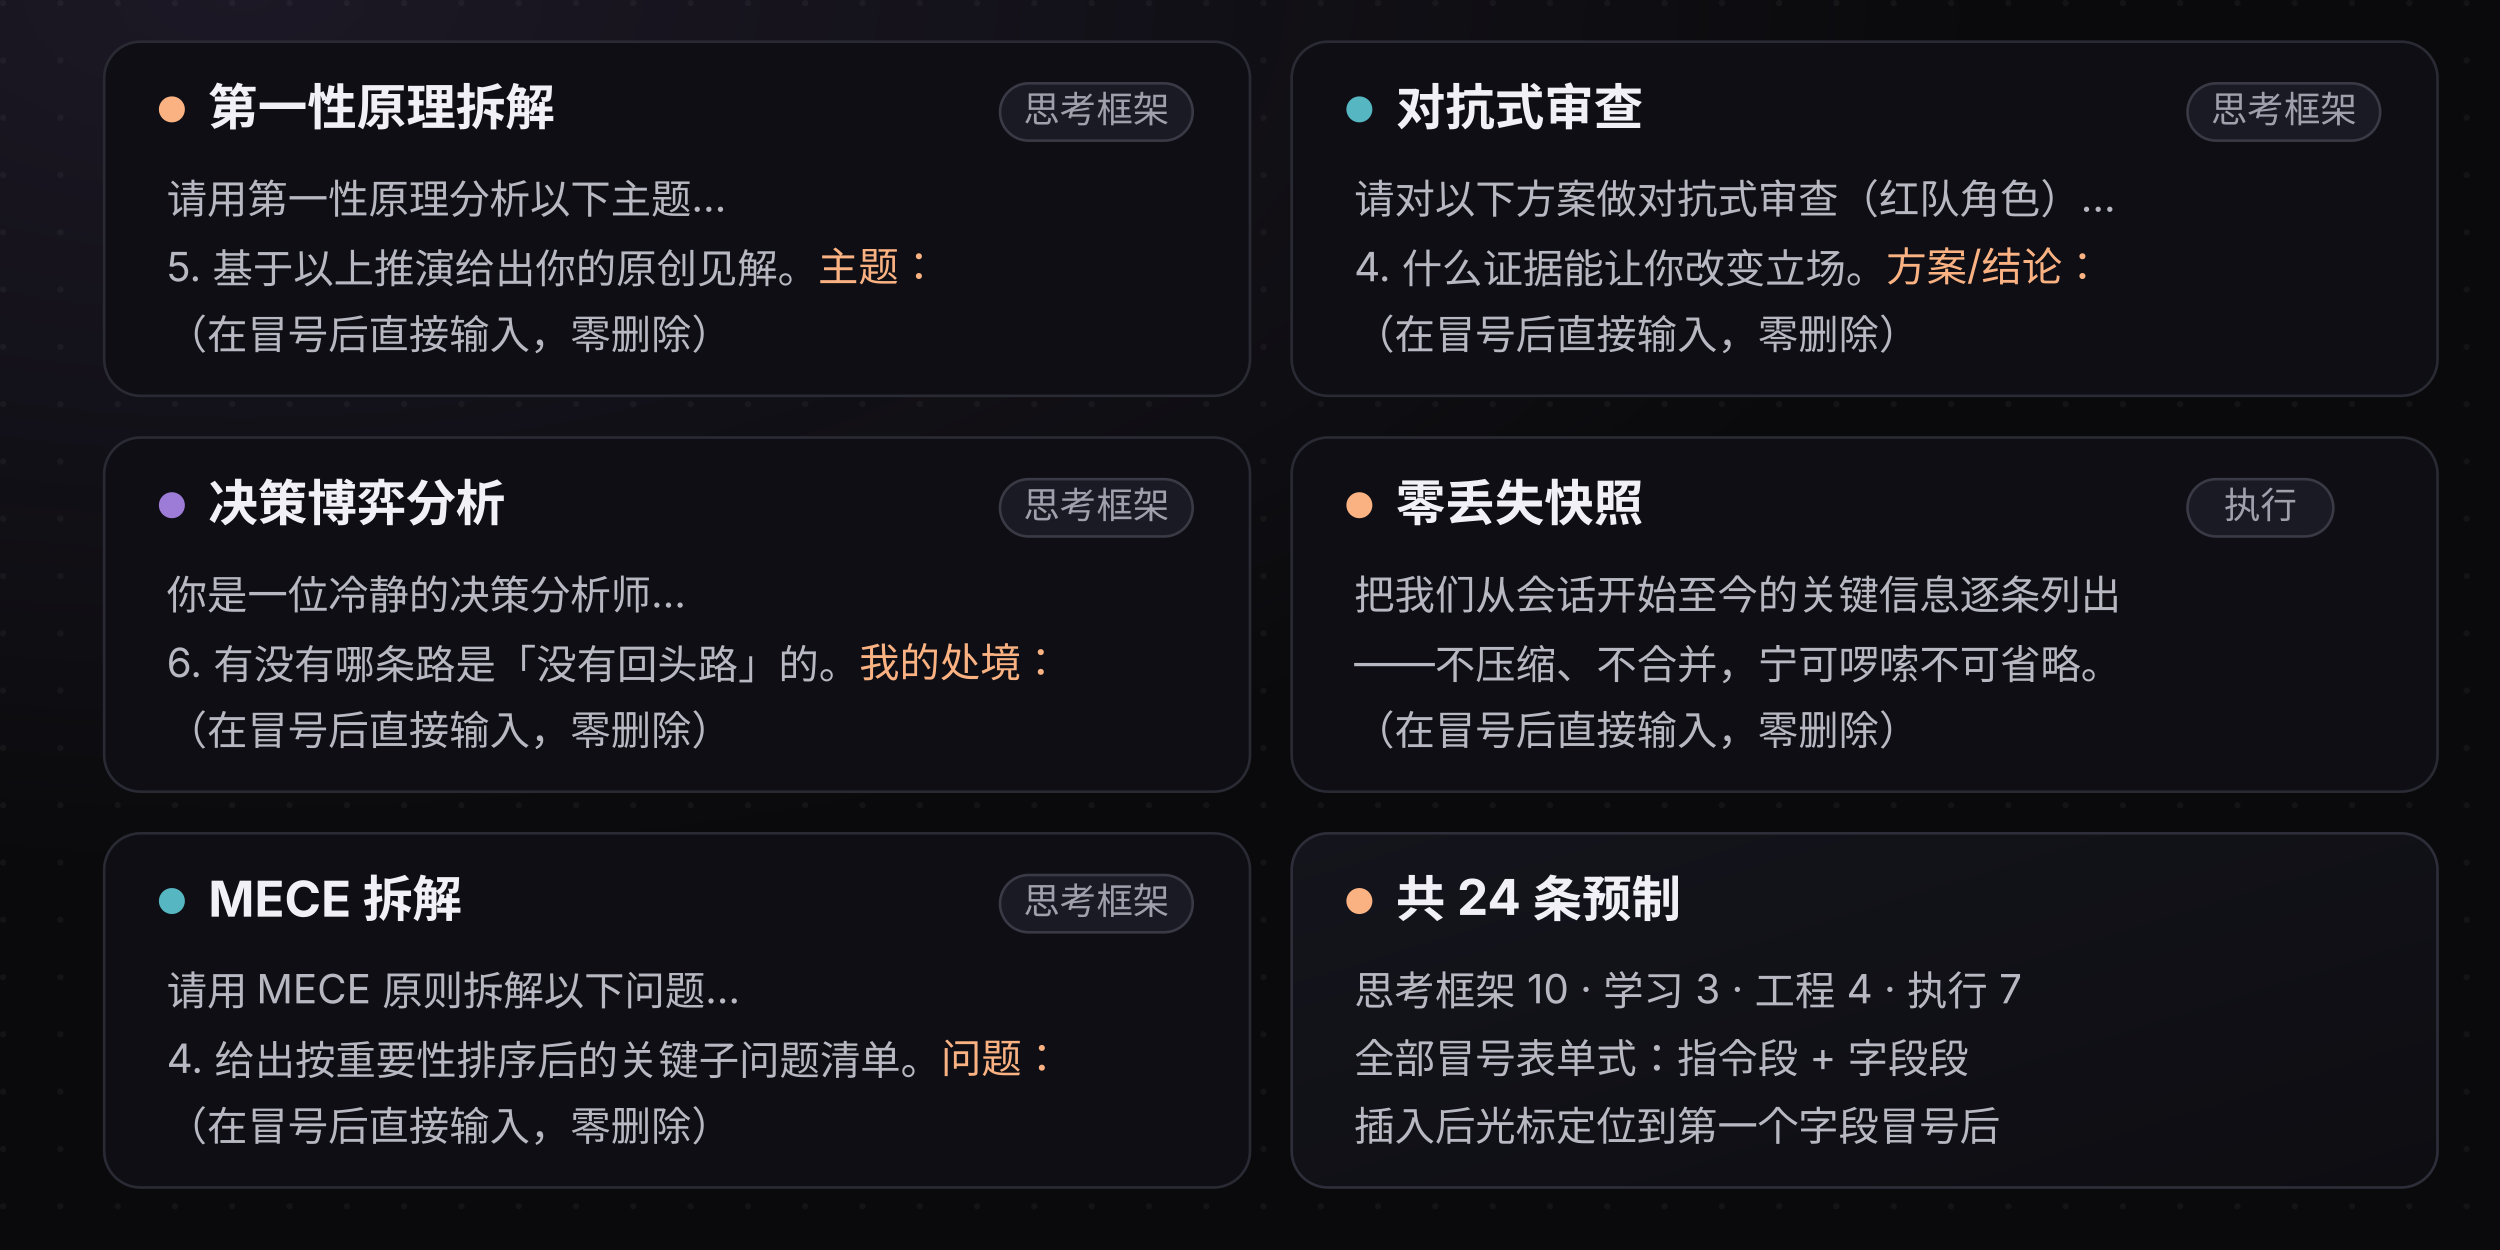
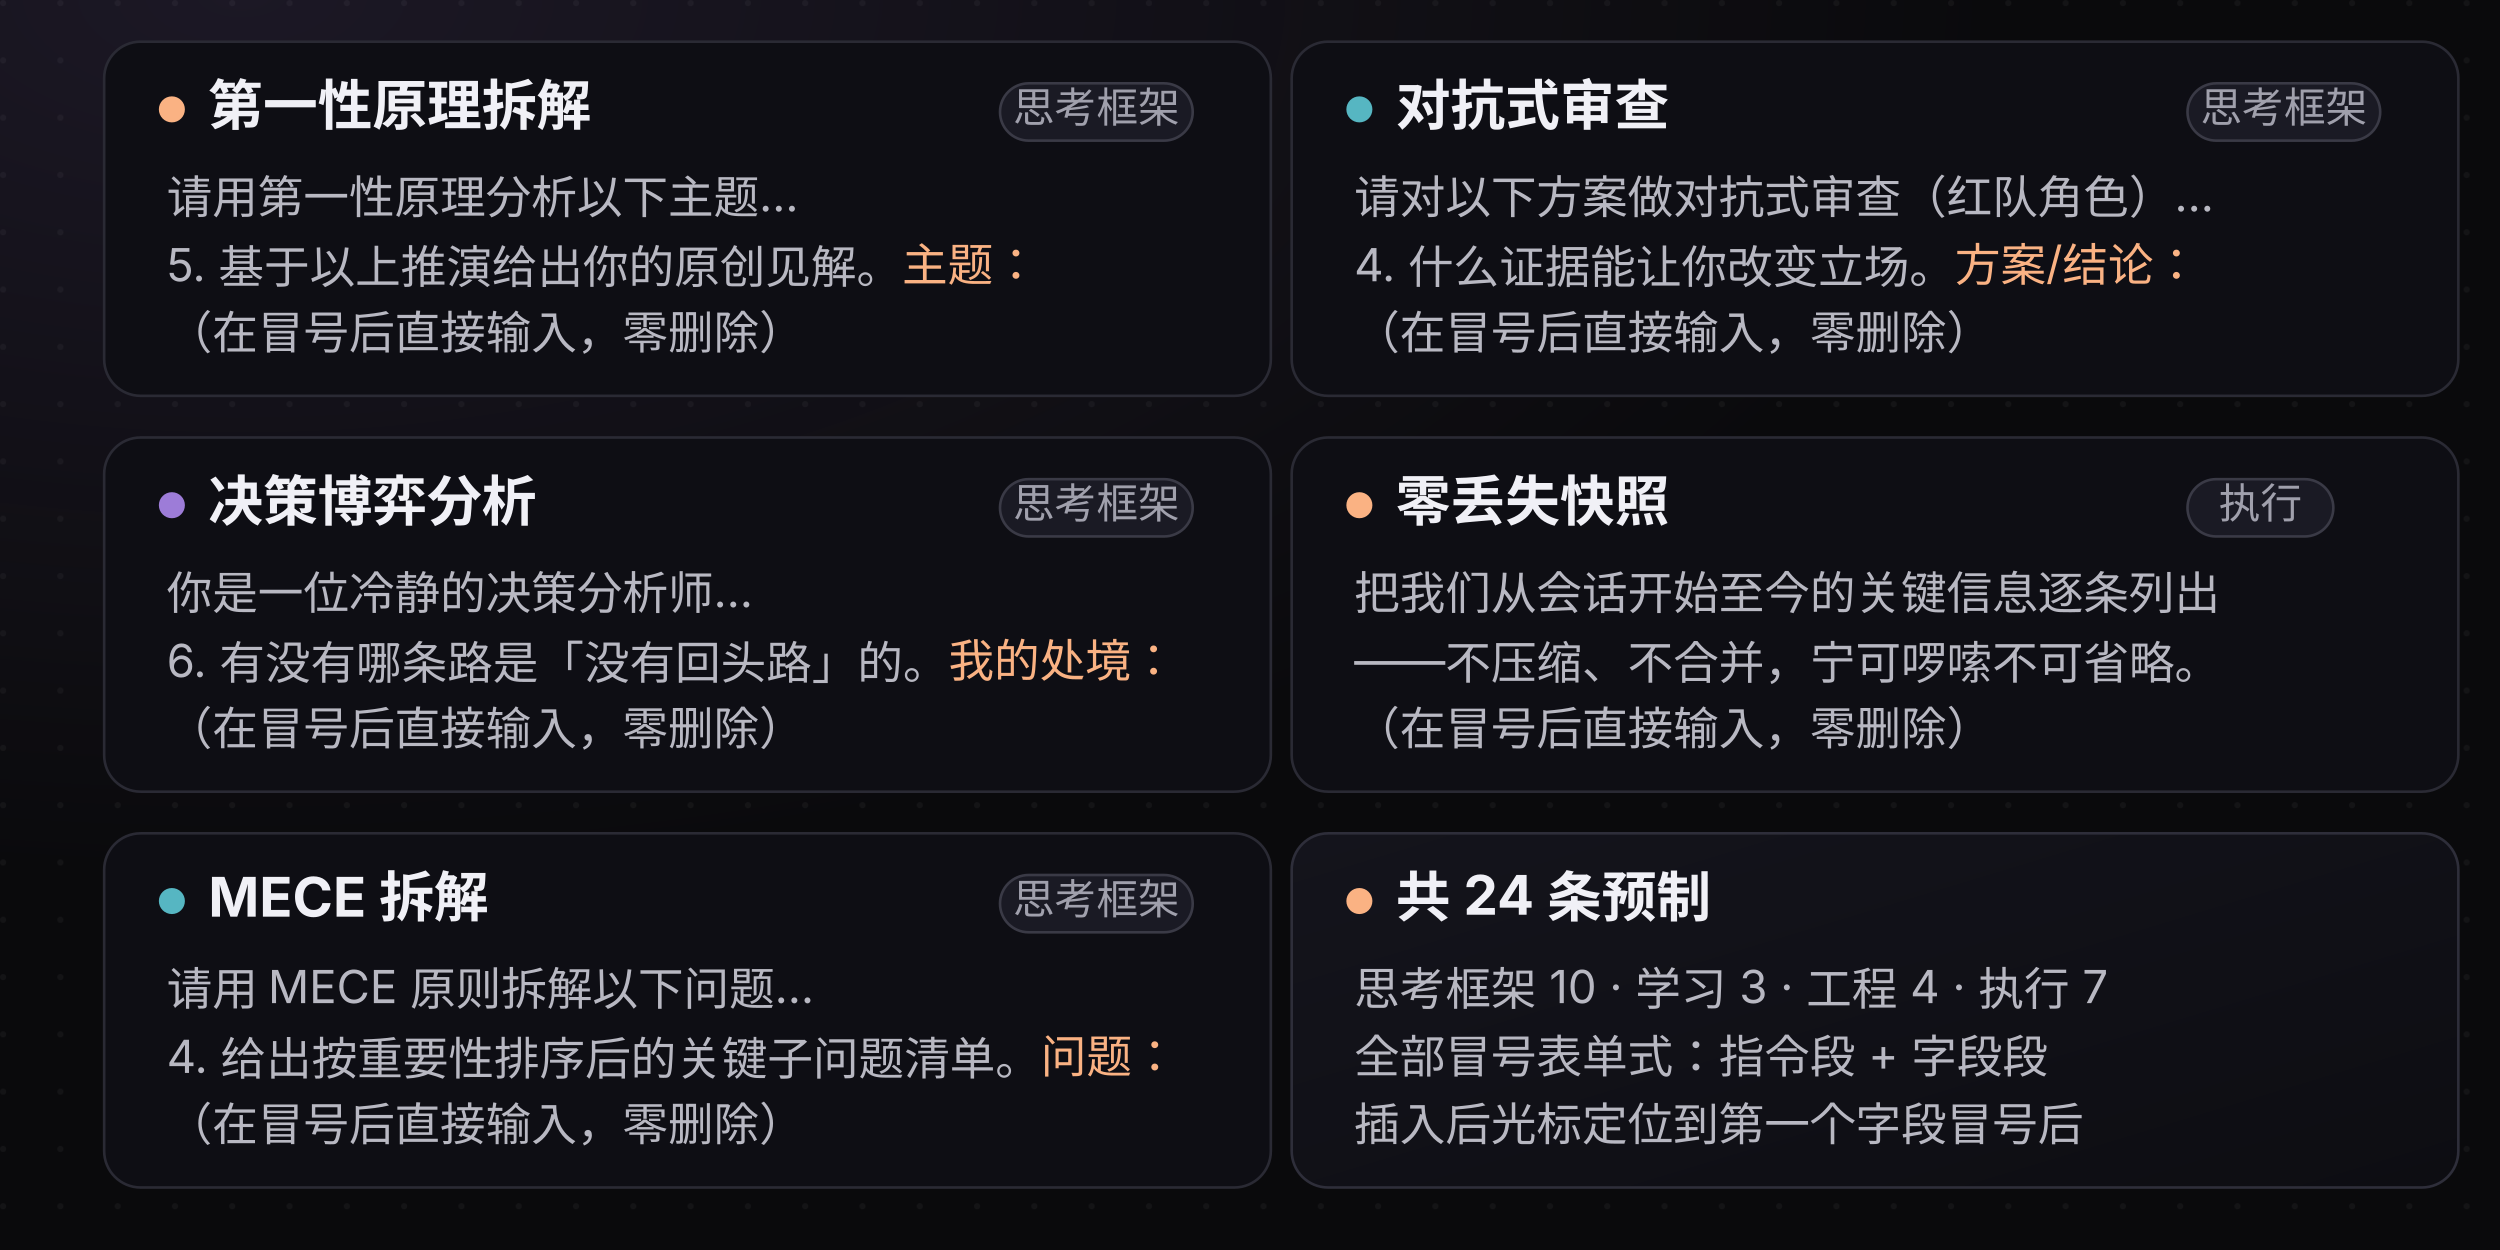
<svg xmlns="http://www.w3.org/2000/svg" width="960" height="480" viewBox="0 0 960 480">
  <defs>
    <radialGradient id="t1o" cx="10%" cy="0%" r="70%">
      <stop offset="0%" stop-color="#9D7CD8" stop-opacity="0.12" />
      <stop offset="100%" stop-color="#9D7CD8" stop-opacity="0" />
    </radialGradient>
    <pattern id="t1dots" width="22" height="22" patternUnits="userSpaceOnUse">
      <circle cx="1.2" cy="1.2" r="1.2" fill="#fff" opacity="0.04" />
    </pattern>
  </defs>
  <rect width="100%" height="100%" fill="#0a0a0c" />
  <rect width="100%" height="100%" fill="url(#t1o)" />
  <rect width="100%" height="100%" fill="url(#t1dots)" />
-   <rect x="40" y="16" width="440" height="136" rx="14" fill="#0e0e14" stroke="#2a2a34" />
+   <rect x="40" y="16" width="448" height="136" rx="14" fill="#0e0e14" stroke="#2a2a34" />
  <circle cx="66" cy="42" r="5" fill="#FAB283" />
-   <text x="80" y="48" font-family="-apple-system,Segoe UI,Microsoft YaHei,PingFang SC,Noto Sans SC,sans-serif" font-size="19" font-weight="700" fill="#f0f0f6">第一性原理拆解</text>
+   <text x="80" y="48" font-family="-apple-system,Segoe UI,Microsoft YaHei,PingFang SC,Noto Sans SC,sans-serif" font-size="21" font-weight="700" fill="#f0f0f6">第一性原理拆解</text>
  <rect x="384" y="32" width="74" height="22" rx="11" fill="#1a1a24" stroke="#3a3a46" />
-   <text x="421" y="47" text-anchor="middle" font-family="-apple-system,Segoe UI,Microsoft YaHei,PingFang SC,Noto Sans SC,sans-serif" font-size="14" fill="#a0a0ac">思考框架</text>
-   <text x="64" y="82" font-family="-apple-system,Segoe UI,Microsoft YaHei,PingFang SC,Noto Sans SC,sans-serif" font-size="15.5" fill="#b8b8c2">请用第一性原理分析以下主题…</text>
-   <text x="64" y="108" font-family="-apple-system,Segoe UI,Microsoft YaHei,PingFang SC,Noto Sans SC,sans-serif" font-size="15.5" fill="#b8b8c2">5. 基于以上推演给出你的原创见解。<tspan fill="#FAB283">主题：</tspan>
+   <text x="421" y="47" text-anchor="middle" font-family="-apple-system,Segoe UI,Microsoft YaHei,PingFang SC,Noto Sans SC,sans-serif" font-size="16" fill="#a0a0ac">思考框架</text>
+   <text x="64" y="82" font-family="-apple-system,Segoe UI,Microsoft YaHei,PingFang SC,Noto Sans SC,sans-serif" font-size="17.5" fill="#b8b8c2">请用第一性原理分析以下主题…</text>
+   <text x="64" y="108" font-family="-apple-system,Segoe UI,Microsoft YaHei,PingFang SC,Noto Sans SC,sans-serif" font-size="17.5" fill="#b8b8c2">5. 基于以上推演给出你的原创见解。<tspan fill="#FAB283">主题：</tspan>
  </text>
-   <text x="64" y="134" font-family="-apple-system,Segoe UI,Microsoft YaHei,PingFang SC,Noto Sans SC,sans-serif" font-size="15.5" fill="#b8b8c2">（在冒号后直接输入，零删除）</text>
-   <rect x="496" y="16" width="440" height="136" rx="14" fill="#0e0e14" stroke="#2a2a34" />
+   <text x="64" y="134" font-family="-apple-system,Segoe UI,Microsoft YaHei,PingFang SC,Noto Sans SC,sans-serif" font-size="17.5" fill="#b8b8c2">（在冒号后直接输入，零删除）</text>
+   <rect x="496" y="16" width="448" height="136" rx="14" fill="#0e0e14" stroke="#2a2a34" />
  <circle cx="522" cy="42" r="5" fill="#56B6C2" />
-   <text x="536" y="48" font-family="-apple-system,Segoe UI,Microsoft YaHei,PingFang SC,Noto Sans SC,sans-serif" font-size="19" font-weight="700" fill="#f0f0f6">对抗式审查</text>
+   <text x="536" y="48" font-family="-apple-system,Segoe UI,Microsoft YaHei,PingFang SC,Noto Sans SC,sans-serif" font-size="21" font-weight="700" fill="#f0f0f6">对抗式审查</text>
  <rect x="840" y="32" width="74" height="22" rx="11" fill="#1a1a24" stroke="#3a3a46" />
-   <text x="877" y="47" text-anchor="middle" font-family="-apple-system,Segoe UI,Microsoft YaHei,PingFang SC,Noto Sans SC,sans-serif" font-size="14" fill="#a0a0ac">思考框架</text>
-   <text x="520" y="82" font-family="-apple-system,Segoe UI,Microsoft YaHei,PingFang SC,Noto Sans SC,sans-serif" font-size="15.5" fill="#b8b8c2">请对以下方案做对抗式审查（红队角色）…</text>
-   <text x="520" y="108" font-family="-apple-system,Segoe UI,Microsoft YaHei,PingFang SC,Noto Sans SC,sans-serif" font-size="15.5" fill="#b8b8c2">4. 什么证据能让你改变立场。<tspan fill="#FAB283">方案/结论：</tspan>
+   <text x="877" y="47" text-anchor="middle" font-family="-apple-system,Segoe UI,Microsoft YaHei,PingFang SC,Noto Sans SC,sans-serif" font-size="16" fill="#a0a0ac">思考框架</text>
+   <text x="520" y="82" font-family="-apple-system,Segoe UI,Microsoft YaHei,PingFang SC,Noto Sans SC,sans-serif" font-size="17.5" fill="#b8b8c2">请对以下方案做对抗式审查（红队角色）…</text>
+   <text x="520" y="108" font-family="-apple-system,Segoe UI,Microsoft YaHei,PingFang SC,Noto Sans SC,sans-serif" font-size="17.5" fill="#b8b8c2">4. 什么证据能让你改变立场。<tspan fill="#FAB283">方案/结论：</tspan>
  </text>
-   <text x="520" y="134" font-family="-apple-system,Segoe UI,Microsoft YaHei,PingFang SC,Noto Sans SC,sans-serif" font-size="15.5" fill="#b8b8c2">（在冒号后直接输入，零删除）</text>
-   <rect x="40" y="168" width="440" height="136" rx="14" fill="#0e0e14" stroke="#2a2a34" />
+   <text x="520" y="134" font-family="-apple-system,Segoe UI,Microsoft YaHei,PingFang SC,Noto Sans SC,sans-serif" font-size="17.5" fill="#b8b8c2">（在冒号后直接输入，零删除）</text>
+   <rect x="40" y="168" width="448" height="136" rx="14" fill="#0e0e14" stroke="#2a2a34" />
  <circle cx="66" cy="194" r="5" fill="#9D7CD8" />
-   <text x="80" y="200" font-family="-apple-system,Segoe UI,Microsoft YaHei,PingFang SC,Noto Sans SC,sans-serif" font-size="19" font-weight="700" fill="#f0f0f6">决策博弈分析</text>
+   <text x="80" y="200" font-family="-apple-system,Segoe UI,Microsoft YaHei,PingFang SC,Noto Sans SC,sans-serif" font-size="21" font-weight="700" fill="#f0f0f6">决策博弈分析</text>
  <rect x="384" y="184" width="74" height="22" rx="11" fill="#1a1a24" stroke="#3a3a46" />
-   <text x="421" y="199" text-anchor="middle" font-family="-apple-system,Segoe UI,Microsoft YaHei,PingFang SC,Noto Sans SC,sans-serif" font-size="14" fill="#a0a0ac">思考框架</text>
-   <text x="64" y="234" font-family="-apple-system,Segoe UI,Microsoft YaHei,PingFang SC,Noto Sans SC,sans-serif" font-size="15.5" fill="#b8b8c2">你是一位冷静的决策分析师…</text>
-   <text x="64" y="260" font-family="-apple-system,Segoe UI,Microsoft YaHei,PingFang SC,Noto Sans SC,sans-serif" font-size="15.5" fill="#b8b8c2">6. 有没有哪条路是「没有回头路」的。<tspan fill="#FAB283">我的处境：</tspan>
+   <text x="421" y="199" text-anchor="middle" font-family="-apple-system,Segoe UI,Microsoft YaHei,PingFang SC,Noto Sans SC,sans-serif" font-size="16" fill="#a0a0ac">思考框架</text>
+   <text x="64" y="234" font-family="-apple-system,Segoe UI,Microsoft YaHei,PingFang SC,Noto Sans SC,sans-serif" font-size="17.5" fill="#b8b8c2">你是一位冷静的决策分析师…</text>
+   <text x="64" y="260" font-family="-apple-system,Segoe UI,Microsoft YaHei,PingFang SC,Noto Sans SC,sans-serif" font-size="17.5" fill="#b8b8c2">6. 有没有哪条路是「没有回头路」的。<tspan fill="#FAB283">我的处境：</tspan>
  </text>
-   <text x="64" y="286" font-family="-apple-system,Segoe UI,Microsoft YaHei,PingFang SC,Noto Sans SC,sans-serif" font-size="15.5" fill="#b8b8c2">（在冒号后直接输入，零删除）</text>
-   <rect x="496" y="168" width="440" height="136" rx="14" fill="#0e0e14" stroke="#2a2a34" />
+   <text x="64" y="286" font-family="-apple-system,Segoe UI,Microsoft YaHei,PingFang SC,Noto Sans SC,sans-serif" font-size="17.5" fill="#b8b8c2">（在冒号后直接输入，零删除）</text>
+   <rect x="496" y="168" width="448" height="136" rx="14" fill="#0e0e14" stroke="#2a2a34" />
  <circle cx="522" cy="194" r="5" fill="#FAB283" />
-   <text x="536" y="200" font-family="-apple-system,Segoe UI,Microsoft YaHei,PingFang SC,Noto Sans SC,sans-serif" font-size="19" font-weight="700" fill="#f0f0f6">零丢失快照</text>
+   <text x="536" y="200" font-family="-apple-system,Segoe UI,Microsoft YaHei,PingFang SC,Noto Sans SC,sans-serif" font-size="21" font-weight="700" fill="#f0f0f6">零丢失快照</text>
  <rect x="840" y="184" width="56" height="22" rx="11" fill="#1a1a24" stroke="#3a3a46" />
-   <text x="868" y="199" text-anchor="middle" font-family="-apple-system,Segoe UI,Microsoft YaHei,PingFang SC,Noto Sans SC,sans-serif" font-size="14" fill="#a0a0ac">执行</text>
-   <text x="520" y="234" font-family="-apple-system,Segoe UI,Microsoft YaHei,PingFang SC,Noto Sans SC,sans-serif" font-size="15.5" fill="#b8b8c2">把我们从会话开始至今的关键信息逐条列出</text>
-   <text x="520" y="260" font-family="-apple-system,Segoe UI,Microsoft YaHei,PingFang SC,Noto Sans SC,sans-serif" font-size="15.5" fill="#b8b8c2">——不压缩、不合并，宁可啰嗦不可省略。</text>
-   <text x="520" y="286" font-family="-apple-system,Segoe UI,Microsoft YaHei,PingFang SC,Noto Sans SC,sans-serif" font-size="15.5" fill="#b8b8c2">（在冒号后直接输入，零删除）</text>
-   <rect x="40" y="320" width="440" height="136" rx="14" fill="#0e0e14" stroke="#2a2a34" />
+   <text x="868" y="199" text-anchor="middle" font-family="-apple-system,Segoe UI,Microsoft YaHei,PingFang SC,Noto Sans SC,sans-serif" font-size="16" fill="#a0a0ac">执行</text>
+   <text x="520" y="234" font-family="-apple-system,Segoe UI,Microsoft YaHei,PingFang SC,Noto Sans SC,sans-serif" font-size="17.5" fill="#b8b8c2">把我们从会话开始至今的关键信息逐条列出</text>
+   <text x="520" y="260" font-family="-apple-system,Segoe UI,Microsoft YaHei,PingFang SC,Noto Sans SC,sans-serif" font-size="17.5" fill="#b8b8c2">——不压缩、不合并，宁可啰嗦不可省略。</text>
+   <text x="520" y="286" font-family="-apple-system,Segoe UI,Microsoft YaHei,PingFang SC,Noto Sans SC,sans-serif" font-size="17.5" fill="#b8b8c2">（在冒号后直接输入，零删除）</text>
+   <rect x="40" y="320" width="448" height="136" rx="14" fill="#0e0e14" stroke="#2a2a34" />
  <circle cx="66" cy="346" r="5" fill="#56B6C2" />
-   <text x="80" y="352" font-family="-apple-system,Segoe UI,Microsoft YaHei,PingFang SC,Noto Sans SC,sans-serif" font-size="19" font-weight="700" fill="#f0f0f6">MECE 拆解</text>
+   <text x="80" y="352" font-family="-apple-system,Segoe UI,Microsoft YaHei,PingFang SC,Noto Sans SC,sans-serif" font-size="21" font-weight="700" fill="#f0f0f6">MECE 拆解</text>
  <rect x="384" y="336" width="74" height="22" rx="11" fill="#1a1a24" stroke="#3a3a46" />
-   <text x="421" y="351" text-anchor="middle" font-family="-apple-system,Segoe UI,Microsoft YaHei,PingFang SC,Noto Sans SC,sans-serif" font-size="14" fill="#a0a0ac">思考框架</text>
-   <text x="64" y="386" font-family="-apple-system,Segoe UI,Microsoft YaHei,PingFang SC,Noto Sans SC,sans-serif" font-size="15.5" fill="#b8b8c2">请用 MECE 原则拆解以下问题…</text>
-   <text x="64" y="412" font-family="-apple-system,Segoe UI,Microsoft YaHei,PingFang SC,Noto Sans SC,sans-serif" font-size="15.5" fill="#b8b8c2">4. 给出按重要性排序后的关键子问题清单。<tspan fill="#FAB283">问题：</tspan>
+   <text x="421" y="351" text-anchor="middle" font-family="-apple-system,Segoe UI,Microsoft YaHei,PingFang SC,Noto Sans SC,sans-serif" font-size="16" fill="#a0a0ac">思考框架</text>
+   <text x="64" y="386" font-family="-apple-system,Segoe UI,Microsoft YaHei,PingFang SC,Noto Sans SC,sans-serif" font-size="17.5" fill="#b8b8c2">请用 MECE 原则拆解以下问题…</text>
+   <text x="64" y="412" font-family="-apple-system,Segoe UI,Microsoft YaHei,PingFang SC,Noto Sans SC,sans-serif" font-size="17.5" fill="#b8b8c2">4. 给出按重要性排序后的关键子问题清单。<tspan fill="#FAB283">问题：</tspan>
  </text>
-   <text x="64" y="438" font-family="-apple-system,Segoe UI,Microsoft YaHei,PingFang SC,Noto Sans SC,sans-serif" font-size="15.5" fill="#b8b8c2">（在冒号后直接输入，零删除）</text>
-   <rect x="496" y="320" width="440" height="136" rx="14" fill="url(#t1g)" stroke="#2e2e3a" />
+   <text x="64" y="438" font-family="-apple-system,Segoe UI,Microsoft YaHei,PingFang SC,Noto Sans SC,sans-serif" font-size="17.5" fill="#b8b8c2">（在冒号后直接输入，零删除）</text>
+   <rect x="496" y="320" width="448" height="136" rx="14" fill="url(#t1g)" stroke="#2e2e3a" />
  <linearGradient id="t1g" x1="0" y1="0" x2="1" y2="1">
    <stop offset="0%" stop-color="#14141c" />
    <stop offset="100%" stop-color="#0d0d12" />
  </linearGradient>
  <circle cx="522" cy="346" r="5" fill="#FAB283" />
-   <text x="536" y="352" font-family="-apple-system,Segoe UI,Microsoft YaHei,PingFang SC,Noto Sans SC,sans-serif" font-size="19" font-weight="700" fill="#f0f0f6">共 24 条预制</text>
-   <text x="520" y="386" font-family="-apple-system,Segoe UI,Microsoft YaHei,PingFang SC,Noto Sans SC,sans-serif" font-size="15.5" fill="#b8b8c2">思考框架 10 · 学习 3 · 工程 4 · 执行 7</text>
-   <text x="520" y="412" font-family="-apple-system,Segoe UI,Microsoft YaHei,PingFang SC,Noto Sans SC,sans-serif" font-size="15.5" fill="#b8b8c2">全部冒号表单式：指令段 + 字段段</text>
-   <text x="520" y="438" font-family="-apple-system,Segoe UI,Microsoft YaHei,PingFang SC,Noto Sans SC,sans-serif" font-size="15.5" fill="#b8b8c2">插入后光标定位到第一个字段冒号后</text>
+   <text x="536" y="352" font-family="-apple-system,Segoe UI,Microsoft YaHei,PingFang SC,Noto Sans SC,sans-serif" font-size="21" font-weight="700" fill="#f0f0f6">共 24 条预制</text>
+   <text x="520" y="386" font-family="-apple-system,Segoe UI,Microsoft YaHei,PingFang SC,Noto Sans SC,sans-serif" font-size="17.5" fill="#b8b8c2">思考框架 10 · 学习 3 · 工程 4 · 执行 7</text>
+   <text x="520" y="412" font-family="-apple-system,Segoe UI,Microsoft YaHei,PingFang SC,Noto Sans SC,sans-serif" font-size="17.5" fill="#b8b8c2">全部冒号表单式：指令段 + 字段段</text>
+   <text x="520" y="438" font-family="-apple-system,Segoe UI,Microsoft YaHei,PingFang SC,Noto Sans SC,sans-serif" font-size="17.5" fill="#b8b8c2">插入后光标定位到第一个字段冒号后</text>
</svg>
